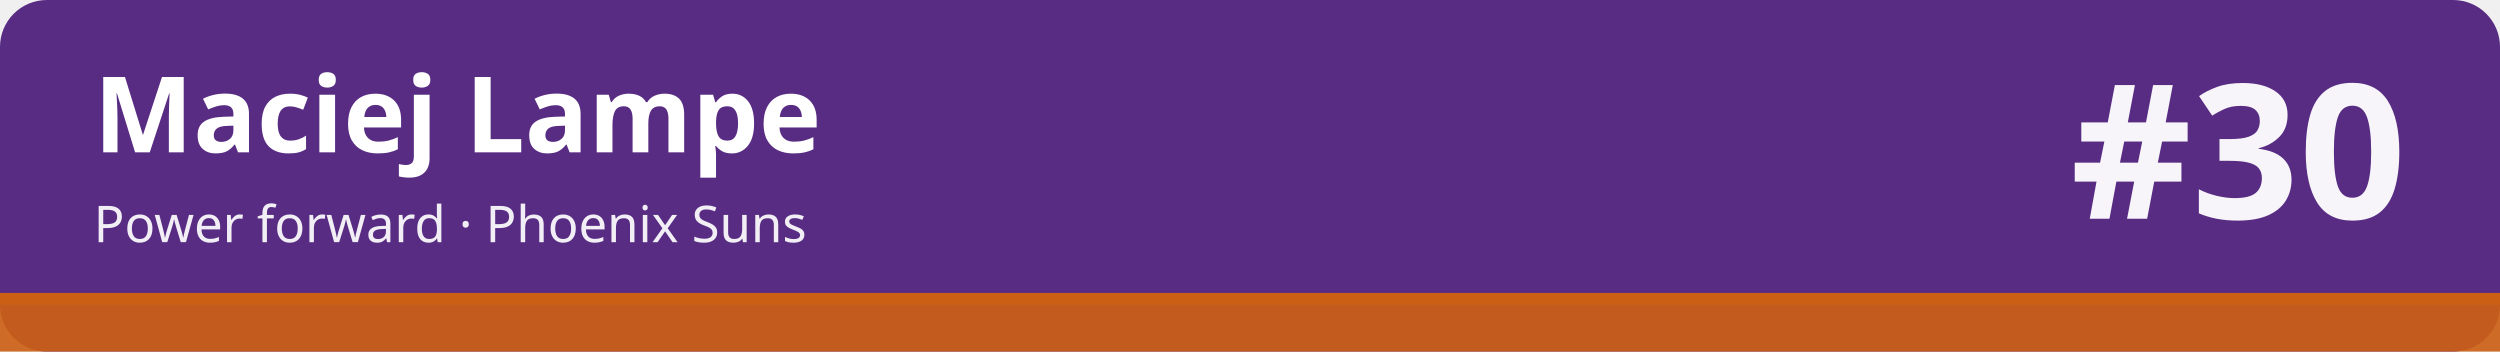
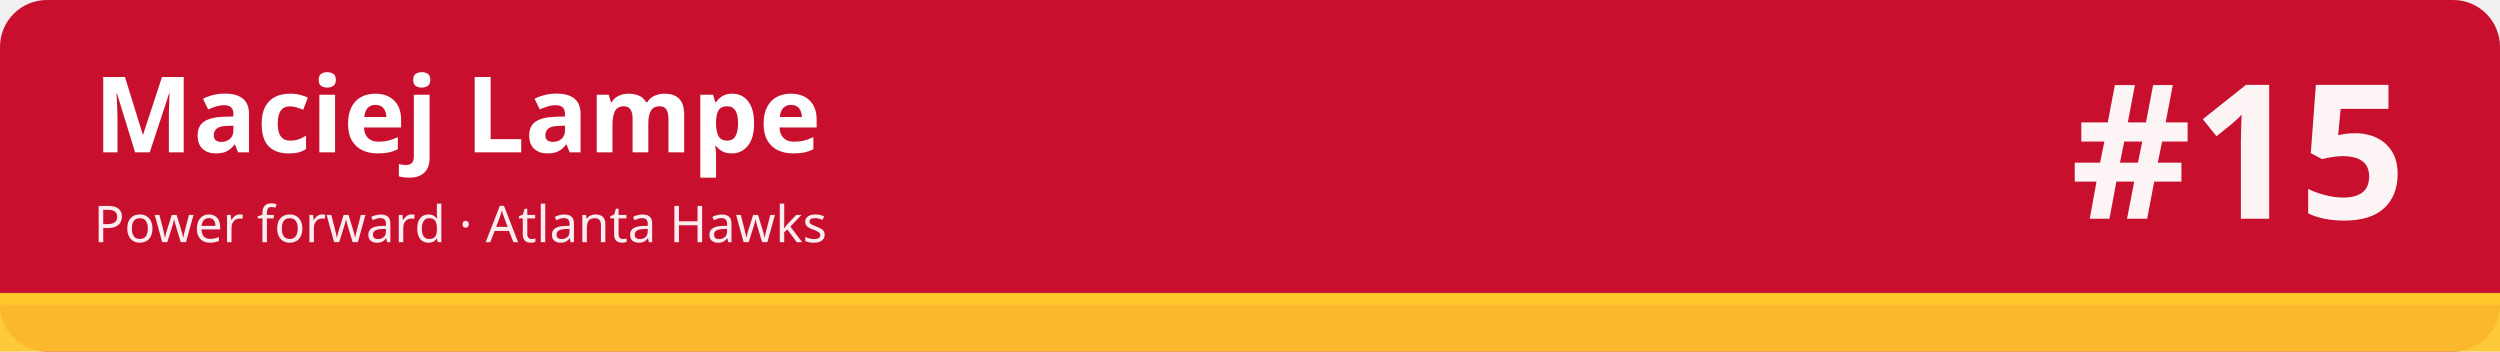
<svg xmlns="http://www.w3.org/2000/svg" width="1280" height="180" viewBox="0 0 1280 180" role="img" aria-labelledby="t d">
-   <rect width="1280" height="180" rx="24" fill="#582c83" />
-   <rect x="0" y="150" width="1280" height="30" fill="#cb6015" fill-opacity=".92" />
-   <rect x="0" y="150" width="1280" height="6" fill="#cb6015" />
+   <rect width="1280" height="180" rx="24" fill="#c8102e" />
+   <rect x="0" y="150" width="1280" height="30" fill="#ffc72c" fill-opacity=".92" />
+   <rect x="0" y="150" width="1280" height="6" fill="#ffc72c" />
  <text x="48" y="78" font-family="sans-serif" font-size="54" font-weight="700" fill="#ffffff">Maciej Lampe</text>
-   <text x="48" y="124" font-family="sans-serif" font-size="26" fill="#ffffff" fill-opacity=".92">Power forward · Phoenix Suns</text>
-   <text x="1232" y="112" font-family="sans-serif" font-size="96" font-weight="800" fill="#ffffff" fill-opacity=".95" text-anchor="end">#30</text>
+   <text x="48" y="124" font-family="sans-serif" font-size="26" fill="#ffffff" fill-opacity=".92">Power forward · Atlanta Hawks</text>
+   <text x="1232" y="112" font-family="sans-serif" font-size="96" font-weight="800" fill="#ffffff" fill-opacity=".95" text-anchor="end">#15</text>
</svg>
